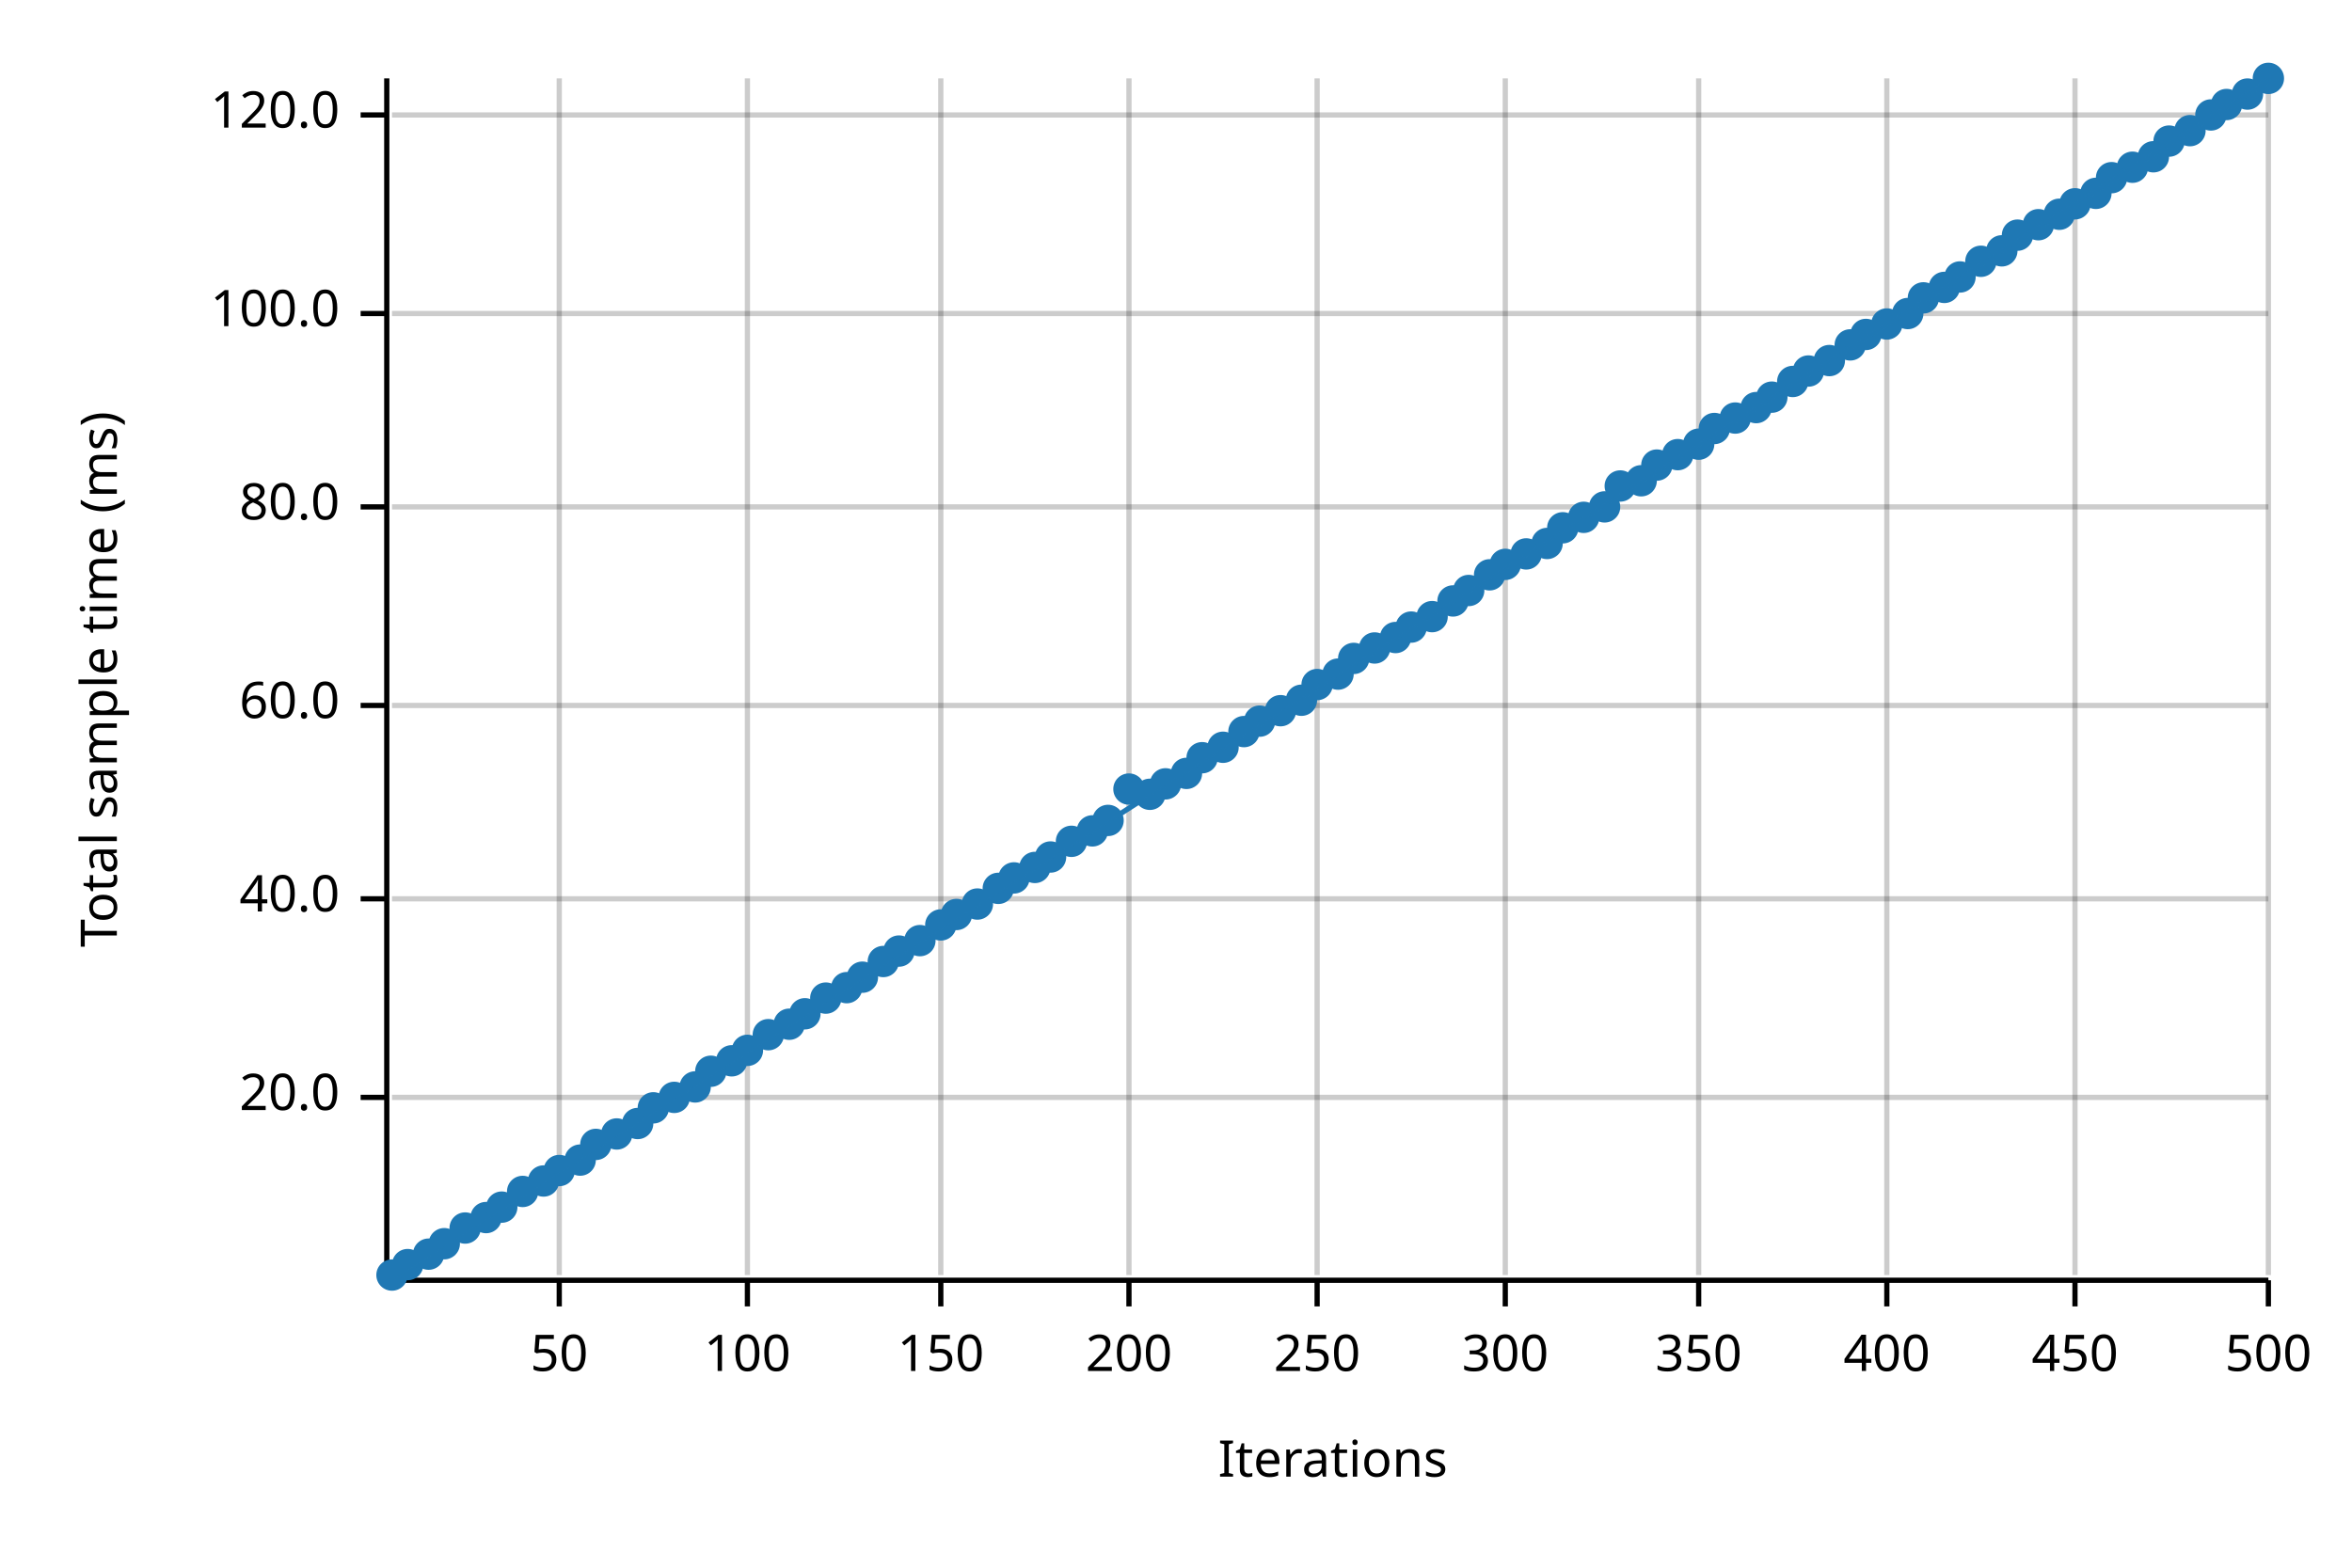
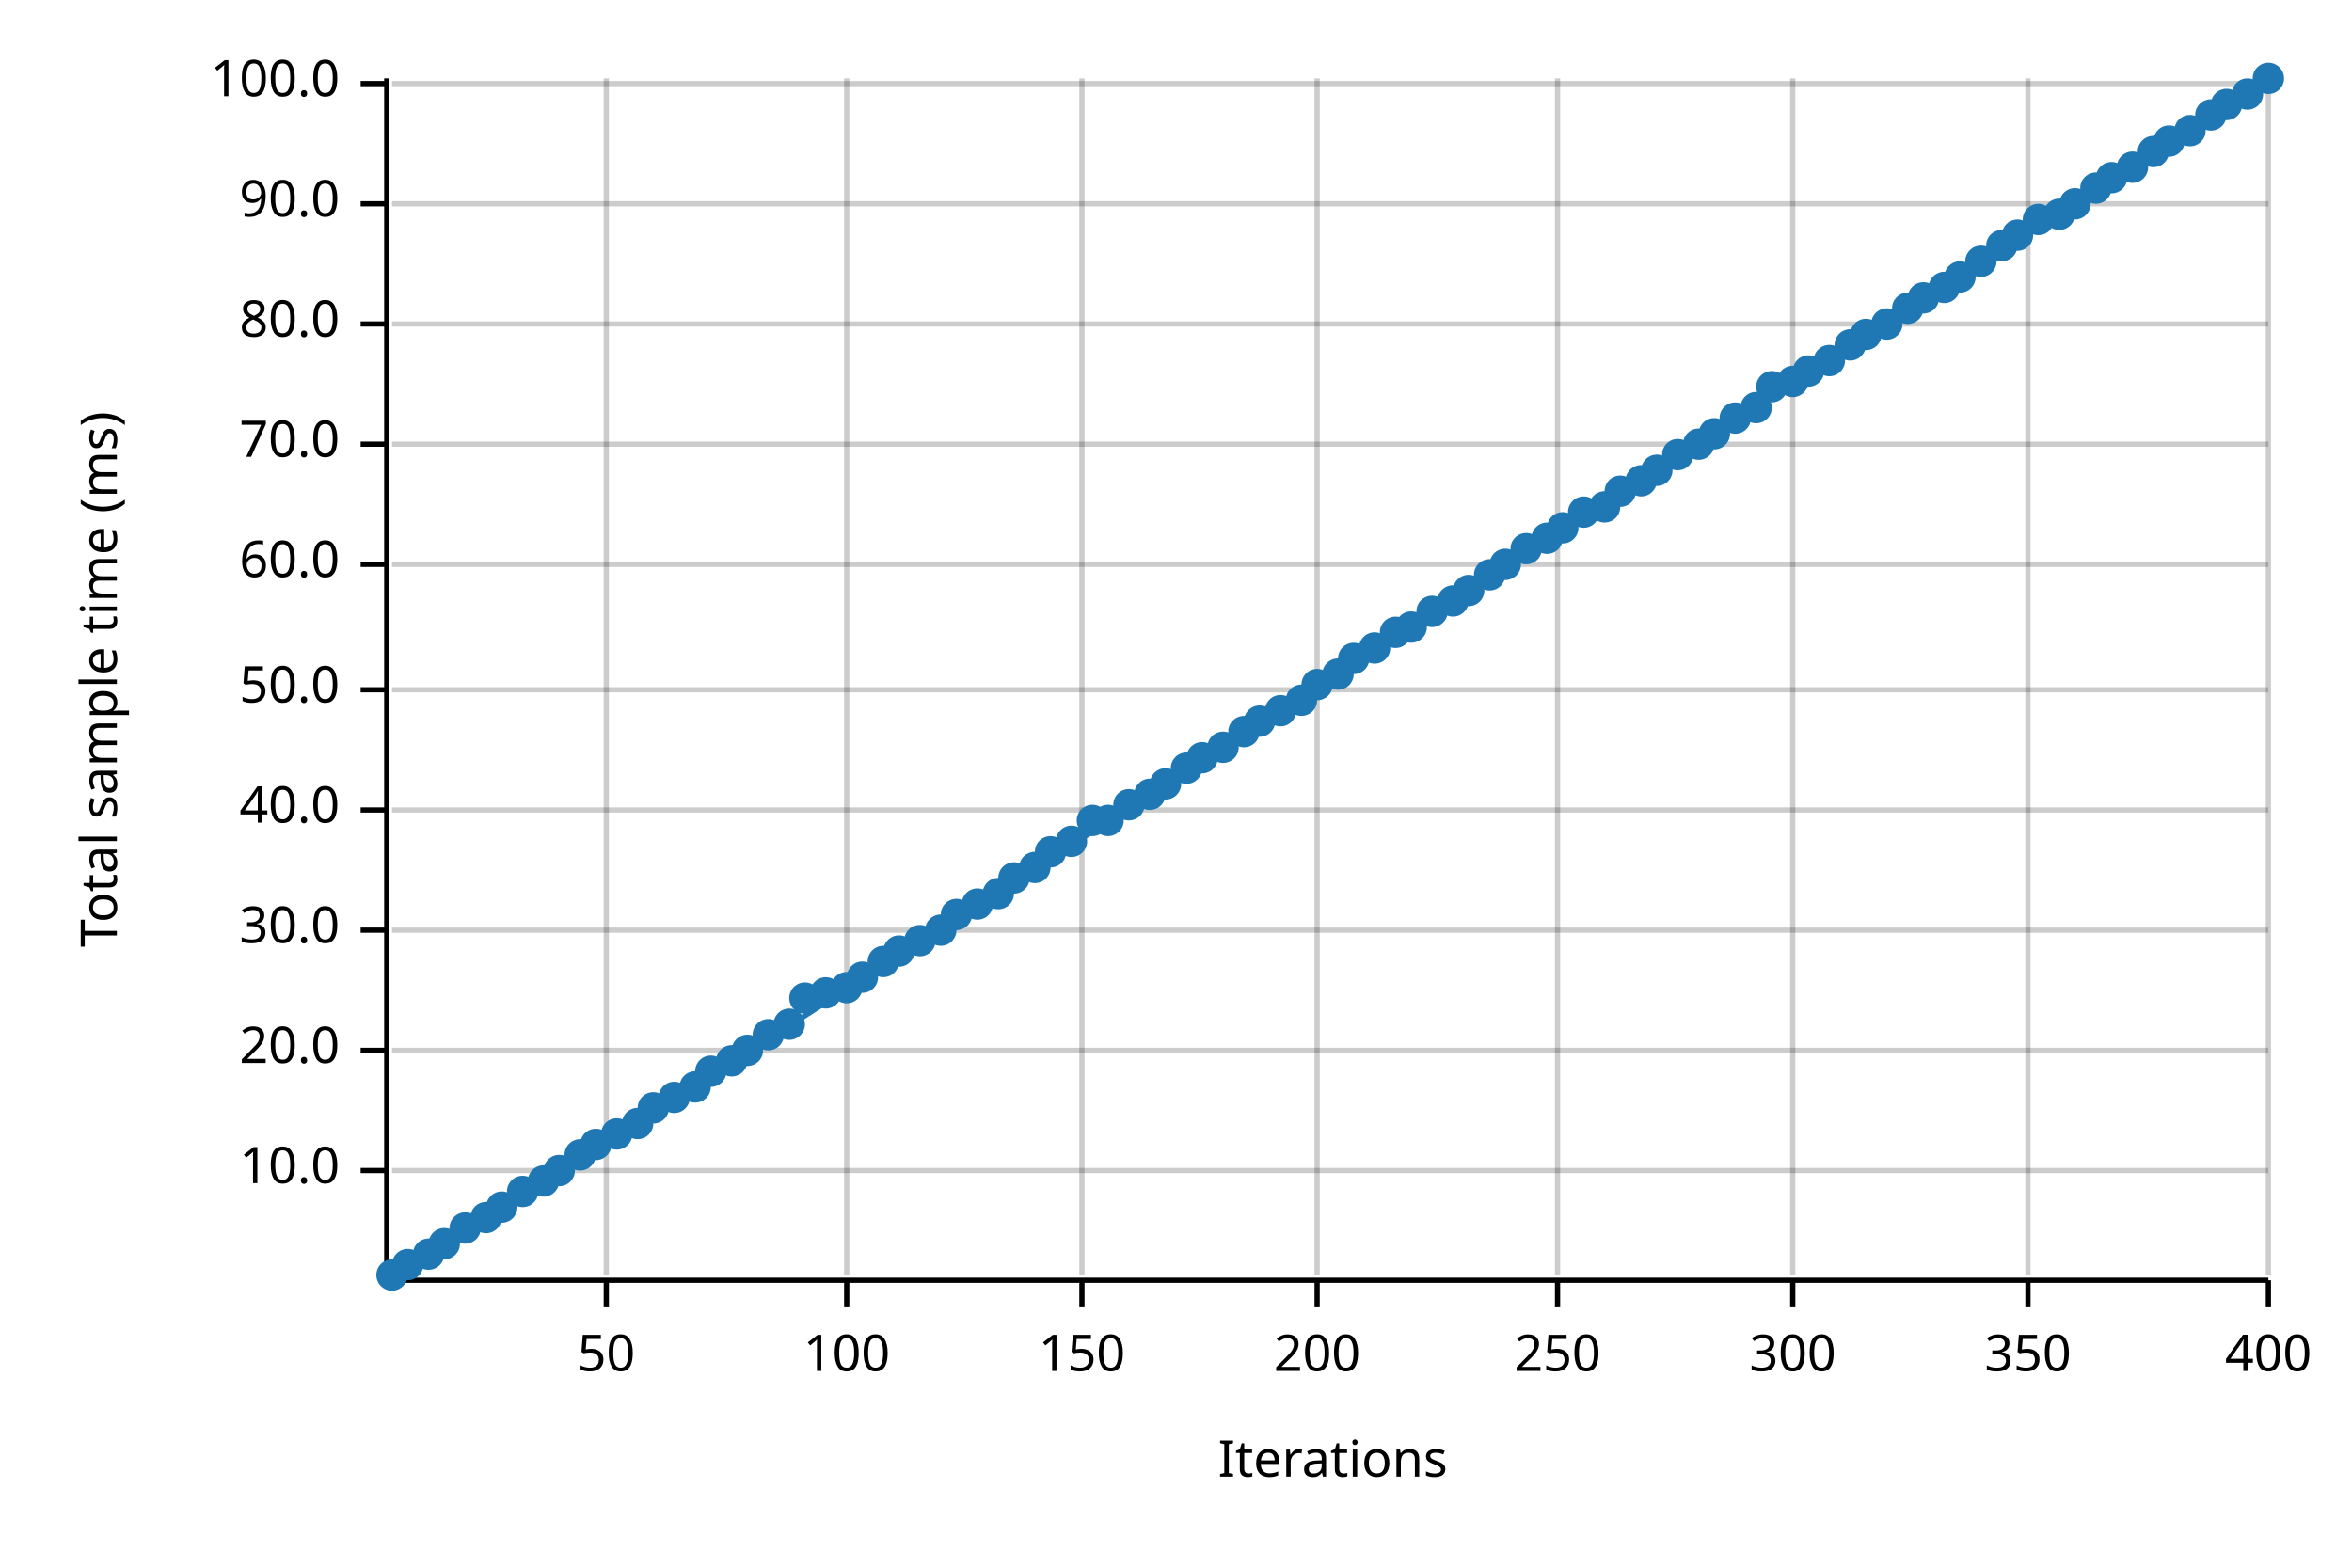
<svg xmlns="http://www.w3.org/2000/svg" width="450" height="300" viewBox="0 0 450 300">
  <text x="15" y="130" dy="0.76em" text-anchor="middle" font-family="sans-serif" font-size="9.677" opacity="1" fill="#000000" transform="rotate(270, 15, 130)">
Total sample time (ms)
</text>
  <text x="255" y="285" dy="-0.5ex" text-anchor="middle" font-family="sans-serif" font-size="9.677" opacity="1" fill="#000000">
Iterations
</text>
-   <line opacity="0.2" stroke="#000000" stroke-width="1" x1="107" y1="244" x2="107" y2="15" />
-   <line opacity="0.2" stroke="#000000" stroke-width="1" x1="143" y1="244" x2="143" y2="15" />
-   <line opacity="0.2" stroke="#000000" stroke-width="1" x1="180" y1="244" x2="180" y2="15" />
-   <line opacity="0.2" stroke="#000000" stroke-width="1" x1="216" y1="244" x2="216" y2="15" />
+   <line opacity="0.2" stroke="#000000" stroke-width="1" x1="116" y1="244" x2="116" y2="15" />
+   <line opacity="0.2" stroke="#000000" stroke-width="1" x1="162" y1="244" x2="162" y2="15" />
+   <line opacity="0.2" stroke="#000000" stroke-width="1" x1="207" y1="244" x2="207" y2="15" />
  <line opacity="0.2" stroke="#000000" stroke-width="1" x1="252" y1="244" x2="252" y2="15" />
-   <line opacity="0.2" stroke="#000000" stroke-width="1" x1="288" y1="244" x2="288" y2="15" />
-   <line opacity="0.2" stroke="#000000" stroke-width="1" x1="325" y1="244" x2="325" y2="15" />
-   <line opacity="0.2" stroke="#000000" stroke-width="1" x1="361" y1="244" x2="361" y2="15" />
-   <line opacity="0.2" stroke="#000000" stroke-width="1" x1="397" y1="244" x2="397" y2="15" />
+   <line opacity="0.2" stroke="#000000" stroke-width="1" x1="298" y1="244" x2="298" y2="15" />
+   <line opacity="0.2" stroke="#000000" stroke-width="1" x1="343" y1="244" x2="343" y2="15" />
+   <line opacity="0.2" stroke="#000000" stroke-width="1" x1="388" y1="244" x2="388" y2="15" />
  <line opacity="0.2" stroke="#000000" stroke-width="1" x1="434" y1="244" x2="434" y2="15" />
-   <line opacity="0.2" stroke="#000000" stroke-width="1" x1="75" y1="210" x2="434" y2="210" />
-   <line opacity="0.2" stroke="#000000" stroke-width="1" x1="75" y1="172" x2="434" y2="172" />
-   <line opacity="0.2" stroke="#000000" stroke-width="1" x1="75" y1="135" x2="434" y2="135" />
-   <line opacity="0.2" stroke="#000000" stroke-width="1" x1="75" y1="97" x2="434" y2="97" />
-   <line opacity="0.2" stroke="#000000" stroke-width="1" x1="75" y1="60" x2="434" y2="60" />
-   <line opacity="0.2" stroke="#000000" stroke-width="1" x1="75" y1="22" x2="434" y2="22" />
+   <line opacity="0.2" stroke="#000000" stroke-width="1" x1="75" y1="224" x2="434" y2="224" />
+   <line opacity="0.2" stroke="#000000" stroke-width="1" x1="75" y1="201" x2="434" y2="201" />
+   <line opacity="0.2" stroke="#000000" stroke-width="1" x1="75" y1="178" x2="434" y2="178" />
+   <line opacity="0.2" stroke="#000000" stroke-width="1" x1="75" y1="155" x2="434" y2="155" />
+   <line opacity="0.2" stroke="#000000" stroke-width="1" x1="75" y1="132" x2="434" y2="132" />
+   <line opacity="0.2" stroke="#000000" stroke-width="1" x1="75" y1="108" x2="434" y2="108" />
+   <line opacity="0.2" stroke="#000000" stroke-width="1" x1="75" y1="85" x2="434" y2="85" />
+   <line opacity="0.2" stroke="#000000" stroke-width="1" x1="75" y1="62" x2="434" y2="62" />
+   <line opacity="0.2" stroke="#000000" stroke-width="1" x1="75" y1="39" x2="434" y2="39" />
+   <line opacity="0.2" stroke="#000000" stroke-width="1" x1="75" y1="16" x2="434" y2="16" />
  <polyline fill="none" opacity="1" stroke="#000000" stroke-width="1" points="74,15 74,244 " />
-   <text x="65" y="210" dy="0.5ex" text-anchor="end" font-family="sans-serif" font-size="9.677" opacity="1" fill="#000000">
+   <text x="65" y="224" dy="0.5ex" text-anchor="end" font-family="sans-serif" font-size="9.677" opacity="1" fill="#000000">
+ 10.0
+ </text>
+   <polyline fill="none" opacity="1" stroke="#000000" stroke-width="1" points="69,224 74,224 " />
+   <text x="65" y="201" dy="0.5ex" text-anchor="end" font-family="sans-serif" font-size="9.677" opacity="1" fill="#000000">
20.0
</text>
-   <polyline fill="none" opacity="1" stroke="#000000" stroke-width="1" points="69,210 74,210 " />
-   <text x="65" y="172" dy="0.5ex" text-anchor="end" font-family="sans-serif" font-size="9.677" opacity="1" fill="#000000">
+   <polyline fill="none" opacity="1" stroke="#000000" stroke-width="1" points="69,201 74,201 " />
+   <text x="65" y="178" dy="0.5ex" text-anchor="end" font-family="sans-serif" font-size="9.677" opacity="1" fill="#000000">
+ 30.0
+ </text>
+   <polyline fill="none" opacity="1" stroke="#000000" stroke-width="1" points="69,178 74,178 " />
+   <text x="65" y="155" dy="0.5ex" text-anchor="end" font-family="sans-serif" font-size="9.677" opacity="1" fill="#000000">
40.0
</text>
-   <polyline fill="none" opacity="1" stroke="#000000" stroke-width="1" points="69,172 74,172 " />
-   <text x="65" y="135" dy="0.5ex" text-anchor="end" font-family="sans-serif" font-size="9.677" opacity="1" fill="#000000">
+   <polyline fill="none" opacity="1" stroke="#000000" stroke-width="1" points="69,155 74,155 " />
+   <text x="65" y="132" dy="0.5ex" text-anchor="end" font-family="sans-serif" font-size="9.677" opacity="1" fill="#000000">
+ 50.0
+ </text>
+   <polyline fill="none" opacity="1" stroke="#000000" stroke-width="1" points="69,132 74,132 " />
+   <text x="65" y="108" dy="0.5ex" text-anchor="end" font-family="sans-serif" font-size="9.677" opacity="1" fill="#000000">
60.0
</text>
-   <polyline fill="none" opacity="1" stroke="#000000" stroke-width="1" points="69,135 74,135 " />
-   <text x="65" y="97" dy="0.5ex" text-anchor="end" font-family="sans-serif" font-size="9.677" opacity="1" fill="#000000">
+   <polyline fill="none" opacity="1" stroke="#000000" stroke-width="1" points="69,108 74,108 " />
+   <text x="65" y="85" dy="0.5ex" text-anchor="end" font-family="sans-serif" font-size="9.677" opacity="1" fill="#000000">
+ 70.0
+ </text>
+   <polyline fill="none" opacity="1" stroke="#000000" stroke-width="1" points="69,85 74,85 " />
+   <text x="65" y="62" dy="0.5ex" text-anchor="end" font-family="sans-serif" font-size="9.677" opacity="1" fill="#000000">
80.0
</text>
-   <polyline fill="none" opacity="1" stroke="#000000" stroke-width="1" points="69,97 74,97 " />
-   <text x="65" y="60" dy="0.5ex" text-anchor="end" font-family="sans-serif" font-size="9.677" opacity="1" fill="#000000">
+   <polyline fill="none" opacity="1" stroke="#000000" stroke-width="1" points="69,62 74,62 " />
+   <text x="65" y="39" dy="0.5ex" text-anchor="end" font-family="sans-serif" font-size="9.677" opacity="1" fill="#000000">
+ 90.0
+ </text>
+   <polyline fill="none" opacity="1" stroke="#000000" stroke-width="1" points="69,39 74,39 " />
+   <text x="65" y="16" dy="0.5ex" text-anchor="end" font-family="sans-serif" font-size="9.677" opacity="1" fill="#000000">
100.0
</text>
-   <polyline fill="none" opacity="1" stroke="#000000" stroke-width="1" points="69,60 74,60 " />
-   <text x="65" y="22" dy="0.5ex" text-anchor="end" font-family="sans-serif" font-size="9.677" opacity="1" fill="#000000">
- 120.0
- </text>
-   <polyline fill="none" opacity="1" stroke="#000000" stroke-width="1" points="69,22 74,22 " />
+   <polyline fill="none" opacity="1" stroke="#000000" stroke-width="1" points="69,16 74,16 " />
  <polyline fill="none" opacity="1" stroke="#000000" stroke-width="1" points="75,245 434,245 " />
-   <text x="107" y="255" dy="0.76em" text-anchor="middle" font-family="sans-serif" font-size="9.677" opacity="1" fill="#000000">
+   <text x="116" y="255" dy="0.76em" text-anchor="middle" font-family="sans-serif" font-size="9.677" opacity="1" fill="#000000">
50
</text>
-   <polyline fill="none" opacity="1" stroke="#000000" stroke-width="1" points="107,245 107,250 " />
-   <text x="143" y="255" dy="0.76em" text-anchor="middle" font-family="sans-serif" font-size="9.677" opacity="1" fill="#000000">
+   <polyline fill="none" opacity="1" stroke="#000000" stroke-width="1" points="116,245 116,250 " />
+   <text x="162" y="255" dy="0.76em" text-anchor="middle" font-family="sans-serif" font-size="9.677" opacity="1" fill="#000000">
100
</text>
-   <polyline fill="none" opacity="1" stroke="#000000" stroke-width="1" points="143,245 143,250 " />
-   <text x="180" y="255" dy="0.76em" text-anchor="middle" font-family="sans-serif" font-size="9.677" opacity="1" fill="#000000">
+   <polyline fill="none" opacity="1" stroke="#000000" stroke-width="1" points="162,245 162,250 " />
+   <text x="207" y="255" dy="0.76em" text-anchor="middle" font-family="sans-serif" font-size="9.677" opacity="1" fill="#000000">
150
</text>
-   <polyline fill="none" opacity="1" stroke="#000000" stroke-width="1" points="180,245 180,250 " />
-   <text x="216" y="255" dy="0.76em" text-anchor="middle" font-family="sans-serif" font-size="9.677" opacity="1" fill="#000000">
+   <polyline fill="none" opacity="1" stroke="#000000" stroke-width="1" points="207,245 207,250 " />
+   <text x="252" y="255" dy="0.76em" text-anchor="middle" font-family="sans-serif" font-size="9.677" opacity="1" fill="#000000">
200
</text>
-   <polyline fill="none" opacity="1" stroke="#000000" stroke-width="1" points="216,245 216,250 " />
-   <text x="252" y="255" dy="0.76em" text-anchor="middle" font-family="sans-serif" font-size="9.677" opacity="1" fill="#000000">
+   <polyline fill="none" opacity="1" stroke="#000000" stroke-width="1" points="252,245 252,250 " />
+   <text x="298" y="255" dy="0.76em" text-anchor="middle" font-family="sans-serif" font-size="9.677" opacity="1" fill="#000000">
250
</text>
-   <polyline fill="none" opacity="1" stroke="#000000" stroke-width="1" points="252,245 252,250 " />
-   <text x="288" y="255" dy="0.76em" text-anchor="middle" font-family="sans-serif" font-size="9.677" opacity="1" fill="#000000">
+   <polyline fill="none" opacity="1" stroke="#000000" stroke-width="1" points="298,245 298,250 " />
+   <text x="343" y="255" dy="0.76em" text-anchor="middle" font-family="sans-serif" font-size="9.677" opacity="1" fill="#000000">
300
</text>
-   <polyline fill="none" opacity="1" stroke="#000000" stroke-width="1" points="288,245 288,250 " />
-   <text x="325" y="255" dy="0.76em" text-anchor="middle" font-family="sans-serif" font-size="9.677" opacity="1" fill="#000000">
+   <polyline fill="none" opacity="1" stroke="#000000" stroke-width="1" points="343,245 343,250 " />
+   <text x="388" y="255" dy="0.76em" text-anchor="middle" font-family="sans-serif" font-size="9.677" opacity="1" fill="#000000">
350
</text>
-   <polyline fill="none" opacity="1" stroke="#000000" stroke-width="1" points="325,245 325,250 " />
-   <text x="361" y="255" dy="0.76em" text-anchor="middle" font-family="sans-serif" font-size="9.677" opacity="1" fill="#000000">
+   <polyline fill="none" opacity="1" stroke="#000000" stroke-width="1" points="388,245 388,250 " />
+   <text x="434" y="255" dy="0.76em" text-anchor="middle" font-family="sans-serif" font-size="9.677" opacity="1" fill="#000000">
400
- </text>
-   <polyline fill="none" opacity="1" stroke="#000000" stroke-width="1" points="361,245 361,250 " />
-   <text x="397" y="255" dy="0.76em" text-anchor="middle" font-family="sans-serif" font-size="9.677" opacity="1" fill="#000000">
- 450
- </text>
-   <polyline fill="none" opacity="1" stroke="#000000" stroke-width="1" points="397,245 397,250 " />
-   <text x="434" y="255" dy="0.76em" text-anchor="middle" font-family="sans-serif" font-size="9.677" opacity="1" fill="#000000">
- 500
</text>
  <polyline fill="none" opacity="1" stroke="#000000" stroke-width="1" points="434,245 434,250 " />
  <circle cx="75" cy="244" r="3" opacity="1" fill="#1F78B4" stroke="none" stroke-width="1" />
  <circle cx="78" cy="242" r="3" opacity="1" fill="#1F78B4" stroke="none" stroke-width="1" />
  <circle cx="82" cy="240" r="3" opacity="1" fill="#1F78B4" stroke="none" stroke-width="1" />
  <circle cx="85" cy="238" r="3" opacity="1" fill="#1F78B4" stroke="none" stroke-width="1" />
  <circle cx="89" cy="235" r="3" opacity="1" fill="#1F78B4" stroke="none" stroke-width="1" />
  <circle cx="93" cy="233" r="3" opacity="1" fill="#1F78B4" stroke="none" stroke-width="1" />
  <circle cx="96" cy="231" r="3" opacity="1" fill="#1F78B4" stroke="none" stroke-width="1" />
  <circle cx="100" cy="228" r="3" opacity="1" fill="#1F78B4" stroke="none" stroke-width="1" />
  <circle cx="104" cy="226" r="3" opacity="1" fill="#1F78B4" stroke="none" stroke-width="1" />
  <circle cx="107" cy="224" r="3" opacity="1" fill="#1F78B4" stroke="none" stroke-width="1" />
-   <circle cx="111" cy="222" r="3" opacity="1" fill="#1F78B4" stroke="none" stroke-width="1" />
+   <circle cx="111" cy="221" r="3" opacity="1" fill="#1F78B4" stroke="none" stroke-width="1" />
  <circle cx="114" cy="219" r="3" opacity="1" fill="#1F78B4" stroke="none" stroke-width="1" />
  <circle cx="118" cy="217" r="3" opacity="1" fill="#1F78B4" stroke="none" stroke-width="1" />
  <circle cx="122" cy="215" r="3" opacity="1" fill="#1F78B4" stroke="none" stroke-width="1" />
  <circle cx="125" cy="212" r="3" opacity="1" fill="#1F78B4" stroke="none" stroke-width="1" />
  <circle cx="129" cy="210" r="3" opacity="1" fill="#1F78B4" stroke="none" stroke-width="1" />
  <circle cx="133" cy="208" r="3" opacity="1" fill="#1F78B4" stroke="none" stroke-width="1" />
  <circle cx="136" cy="205" r="3" opacity="1" fill="#1F78B4" stroke="none" stroke-width="1" />
  <circle cx="140" cy="203" r="3" opacity="1" fill="#1F78B4" stroke="none" stroke-width="1" />
  <circle cx="143" cy="201" r="3" opacity="1" fill="#1F78B4" stroke="none" stroke-width="1" />
  <circle cx="147" cy="198" r="3" opacity="1" fill="#1F78B4" stroke="none" stroke-width="1" />
  <circle cx="151" cy="196" r="3" opacity="1" fill="#1F78B4" stroke="none" stroke-width="1" />
-   <circle cx="154" cy="194" r="3" opacity="1" fill="#1F78B4" stroke="none" stroke-width="1" />
-   <circle cx="158" cy="191" r="3" opacity="1" fill="#1F78B4" stroke="none" stroke-width="1" />
+   <circle cx="154" cy="191" r="3" opacity="1" fill="#1F78B4" stroke="none" stroke-width="1" />
+   <circle cx="158" cy="190" r="3" opacity="1" fill="#1F78B4" stroke="none" stroke-width="1" />
  <circle cx="162" cy="189" r="3" opacity="1" fill="#1F78B4" stroke="none" stroke-width="1" />
  <circle cx="165" cy="187" r="3" opacity="1" fill="#1F78B4" stroke="none" stroke-width="1" />
  <circle cx="169" cy="184" r="3" opacity="1" fill="#1F78B4" stroke="none" stroke-width="1" />
  <circle cx="172" cy="182" r="3" opacity="1" fill="#1F78B4" stroke="none" stroke-width="1" />
  <circle cx="176" cy="180" r="3" opacity="1" fill="#1F78B4" stroke="none" stroke-width="1" />
-   <circle cx="180" cy="177" r="3" opacity="1" fill="#1F78B4" stroke="none" stroke-width="1" />
+   <circle cx="180" cy="178" r="3" opacity="1" fill="#1F78B4" stroke="none" stroke-width="1" />
  <circle cx="183" cy="175" r="3" opacity="1" fill="#1F78B4" stroke="none" stroke-width="1" />
  <circle cx="187" cy="173" r="3" opacity="1" fill="#1F78B4" stroke="none" stroke-width="1" />
-   <circle cx="191" cy="170" r="3" opacity="1" fill="#1F78B4" stroke="none" stroke-width="1" />
+   <circle cx="191" cy="171" r="3" opacity="1" fill="#1F78B4" stroke="none" stroke-width="1" />
  <circle cx="194" cy="168" r="3" opacity="1" fill="#1F78B4" stroke="none" stroke-width="1" />
  <circle cx="198" cy="166" r="3" opacity="1" fill="#1F78B4" stroke="none" stroke-width="1" />
-   <circle cx="201" cy="164" r="3" opacity="1" fill="#1F78B4" stroke="none" stroke-width="1" />
+   <circle cx="201" cy="163" r="3" opacity="1" fill="#1F78B4" stroke="none" stroke-width="1" />
  <circle cx="205" cy="161" r="3" opacity="1" fill="#1F78B4" stroke="none" stroke-width="1" />
-   <circle cx="209" cy="159" r="3" opacity="1" fill="#1F78B4" stroke="none" stroke-width="1" />
+   <circle cx="209" cy="157" r="3" opacity="1" fill="#1F78B4" stroke="none" stroke-width="1" />
  <circle cx="212" cy="157" r="3" opacity="1" fill="#1F78B4" stroke="none" stroke-width="1" />
-   <circle cx="216" cy="151" r="3" opacity="1" fill="#1F78B4" stroke="none" stroke-width="1" />
+   <circle cx="216" cy="154" r="3" opacity="1" fill="#1F78B4" stroke="none" stroke-width="1" />
  <circle cx="220" cy="152" r="3" opacity="1" fill="#1F78B4" stroke="none" stroke-width="1" />
  <circle cx="223" cy="150" r="3" opacity="1" fill="#1F78B4" stroke="none" stroke-width="1" />
-   <circle cx="227" cy="148" r="3" opacity="1" fill="#1F78B4" stroke="none" stroke-width="1" />
+   <circle cx="227" cy="147" r="3" opacity="1" fill="#1F78B4" stroke="none" stroke-width="1" />
  <circle cx="230" cy="145" r="3" opacity="1" fill="#1F78B4" stroke="none" stroke-width="1" />
  <circle cx="234" cy="143" r="3" opacity="1" fill="#1F78B4" stroke="none" stroke-width="1" />
  <circle cx="238" cy="140" r="3" opacity="1" fill="#1F78B4" stroke="none" stroke-width="1" />
  <circle cx="241" cy="138" r="3" opacity="1" fill="#1F78B4" stroke="none" stroke-width="1" />
  <circle cx="245" cy="136" r="3" opacity="1" fill="#1F78B4" stroke="none" stroke-width="1" />
  <circle cx="249" cy="134" r="3" opacity="1" fill="#1F78B4" stroke="none" stroke-width="1" />
  <circle cx="252" cy="131" r="3" opacity="1" fill="#1F78B4" stroke="none" stroke-width="1" />
  <circle cx="256" cy="129" r="3" opacity="1" fill="#1F78B4" stroke="none" stroke-width="1" />
  <circle cx="259" cy="126" r="3" opacity="1" fill="#1F78B4" stroke="none" stroke-width="1" />
  <circle cx="263" cy="124" r="3" opacity="1" fill="#1F78B4" stroke="none" stroke-width="1" />
-   <circle cx="267" cy="122" r="3" opacity="1" fill="#1F78B4" stroke="none" stroke-width="1" />
+   <circle cx="267" cy="121" r="3" opacity="1" fill="#1F78B4" stroke="none" stroke-width="1" />
  <circle cx="270" cy="120" r="3" opacity="1" fill="#1F78B4" stroke="none" stroke-width="1" />
-   <circle cx="274" cy="118" r="3" opacity="1" fill="#1F78B4" stroke="none" stroke-width="1" />
+   <circle cx="274" cy="117" r="3" opacity="1" fill="#1F78B4" stroke="none" stroke-width="1" />
  <circle cx="278" cy="115" r="3" opacity="1" fill="#1F78B4" stroke="none" stroke-width="1" />
  <circle cx="281" cy="113" r="3" opacity="1" fill="#1F78B4" stroke="none" stroke-width="1" />
  <circle cx="285" cy="110" r="3" opacity="1" fill="#1F78B4" stroke="none" stroke-width="1" />
  <circle cx="288" cy="108" r="3" opacity="1" fill="#1F78B4" stroke="none" stroke-width="1" />
-   <circle cx="292" cy="106" r="3" opacity="1" fill="#1F78B4" stroke="none" stroke-width="1" />
-   <circle cx="296" cy="104" r="3" opacity="1" fill="#1F78B4" stroke="none" stroke-width="1" />
+   <circle cx="292" cy="105" r="3" opacity="1" fill="#1F78B4" stroke="none" stroke-width="1" />
+   <circle cx="296" cy="103" r="3" opacity="1" fill="#1F78B4" stroke="none" stroke-width="1" />
  <circle cx="299" cy="101" r="3" opacity="1" fill="#1F78B4" stroke="none" stroke-width="1" />
-   <circle cx="303" cy="99" r="3" opacity="1" fill="#1F78B4" stroke="none" stroke-width="1" />
+   <circle cx="303" cy="98" r="3" opacity="1" fill="#1F78B4" stroke="none" stroke-width="1" />
  <circle cx="307" cy="97" r="3" opacity="1" fill="#1F78B4" stroke="none" stroke-width="1" />
-   <circle cx="310" cy="93" r="3" opacity="1" fill="#1F78B4" stroke="none" stroke-width="1" />
+   <circle cx="310" cy="94" r="3" opacity="1" fill="#1F78B4" stroke="none" stroke-width="1" />
  <circle cx="314" cy="92" r="3" opacity="1" fill="#1F78B4" stroke="none" stroke-width="1" />
-   <circle cx="317" cy="89" r="3" opacity="1" fill="#1F78B4" stroke="none" stroke-width="1" />
+   <circle cx="317" cy="90" r="3" opacity="1" fill="#1F78B4" stroke="none" stroke-width="1" />
  <circle cx="321" cy="87" r="3" opacity="1" fill="#1F78B4" stroke="none" stroke-width="1" />
  <circle cx="325" cy="85" r="3" opacity="1" fill="#1F78B4" stroke="none" stroke-width="1" />
-   <circle cx="328" cy="82" r="3" opacity="1" fill="#1F78B4" stroke="none" stroke-width="1" />
+   <circle cx="328" cy="83" r="3" opacity="1" fill="#1F78B4" stroke="none" stroke-width="1" />
  <circle cx="332" cy="80" r="3" opacity="1" fill="#1F78B4" stroke="none" stroke-width="1" />
  <circle cx="336" cy="78" r="3" opacity="1" fill="#1F78B4" stroke="none" stroke-width="1" />
-   <circle cx="339" cy="76" r="3" opacity="1" fill="#1F78B4" stroke="none" stroke-width="1" />
+   <circle cx="339" cy="74" r="3" opacity="1" fill="#1F78B4" stroke="none" stroke-width="1" />
  <circle cx="343" cy="73" r="3" opacity="1" fill="#1F78B4" stroke="none" stroke-width="1" />
  <circle cx="346" cy="71" r="3" opacity="1" fill="#1F78B4" stroke="none" stroke-width="1" />
  <circle cx="350" cy="69" r="3" opacity="1" fill="#1F78B4" stroke="none" stroke-width="1" />
  <circle cx="354" cy="66" r="3" opacity="1" fill="#1F78B4" stroke="none" stroke-width="1" />
  <circle cx="357" cy="64" r="3" opacity="1" fill="#1F78B4" stroke="none" stroke-width="1" />
  <circle cx="361" cy="62" r="3" opacity="1" fill="#1F78B4" stroke="none" stroke-width="1" />
-   <circle cx="365" cy="60" r="3" opacity="1" fill="#1F78B4" stroke="none" stroke-width="1" />
+   <circle cx="365" cy="59" r="3" opacity="1" fill="#1F78B4" stroke="none" stroke-width="1" />
  <circle cx="368" cy="57" r="3" opacity="1" fill="#1F78B4" stroke="none" stroke-width="1" />
  <circle cx="372" cy="55" r="3" opacity="1" fill="#1F78B4" stroke="none" stroke-width="1" />
  <circle cx="375" cy="53" r="3" opacity="1" fill="#1F78B4" stroke="none" stroke-width="1" />
  <circle cx="379" cy="50" r="3" opacity="1" fill="#1F78B4" stroke="none" stroke-width="1" />
-   <circle cx="383" cy="48" r="3" opacity="1" fill="#1F78B4" stroke="none" stroke-width="1" />
+   <circle cx="383" cy="47" r="3" opacity="1" fill="#1F78B4" stroke="none" stroke-width="1" />
  <circle cx="386" cy="45" r="3" opacity="1" fill="#1F78B4" stroke="none" stroke-width="1" />
-   <circle cx="390" cy="43" r="3" opacity="1" fill="#1F78B4" stroke="none" stroke-width="1" />
+   <circle cx="390" cy="42" r="3" opacity="1" fill="#1F78B4" stroke="none" stroke-width="1" />
  <circle cx="394" cy="41" r="3" opacity="1" fill="#1F78B4" stroke="none" stroke-width="1" />
  <circle cx="397" cy="39" r="3" opacity="1" fill="#1F78B4" stroke="none" stroke-width="1" />
-   <circle cx="401" cy="37" r="3" opacity="1" fill="#1F78B4" stroke="none" stroke-width="1" />
+   <circle cx="401" cy="36" r="3" opacity="1" fill="#1F78B4" stroke="none" stroke-width="1" />
  <circle cx="404" cy="34" r="3" opacity="1" fill="#1F78B4" stroke="none" stroke-width="1" />
  <circle cx="408" cy="32" r="3" opacity="1" fill="#1F78B4" stroke="none" stroke-width="1" />
-   <circle cx="412" cy="30" r="3" opacity="1" fill="#1F78B4" stroke="none" stroke-width="1" />
+   <circle cx="412" cy="29" r="3" opacity="1" fill="#1F78B4" stroke="none" stroke-width="1" />
  <circle cx="415" cy="27" r="3" opacity="1" fill="#1F78B4" stroke="none" stroke-width="1" />
  <circle cx="419" cy="25" r="3" opacity="1" fill="#1F78B4" stroke="none" stroke-width="1" />
  <circle cx="423" cy="22" r="3" opacity="1" fill="#1F78B4" stroke="none" stroke-width="1" />
  <circle cx="426" cy="20" r="3" opacity="1" fill="#1F78B4" stroke="none" stroke-width="1" />
  <circle cx="430" cy="18" r="3" opacity="1" fill="#1F78B4" stroke="none" stroke-width="1" />
  <circle cx="434" cy="15" r="3" opacity="1" fill="#1F78B4" stroke="none" stroke-width="1" />
  <polyline fill="none" opacity="1" stroke="#1F78B4" stroke-width="1" points="75,245 434,15 " />
-   <polygon opacity="0.25" fill="#1F78B4" points="75,245 434,16 434,15 " />
+   <polygon opacity="0.25" fill="#1F78B4" points="75,245 434,15 434,15 " />
</svg>
